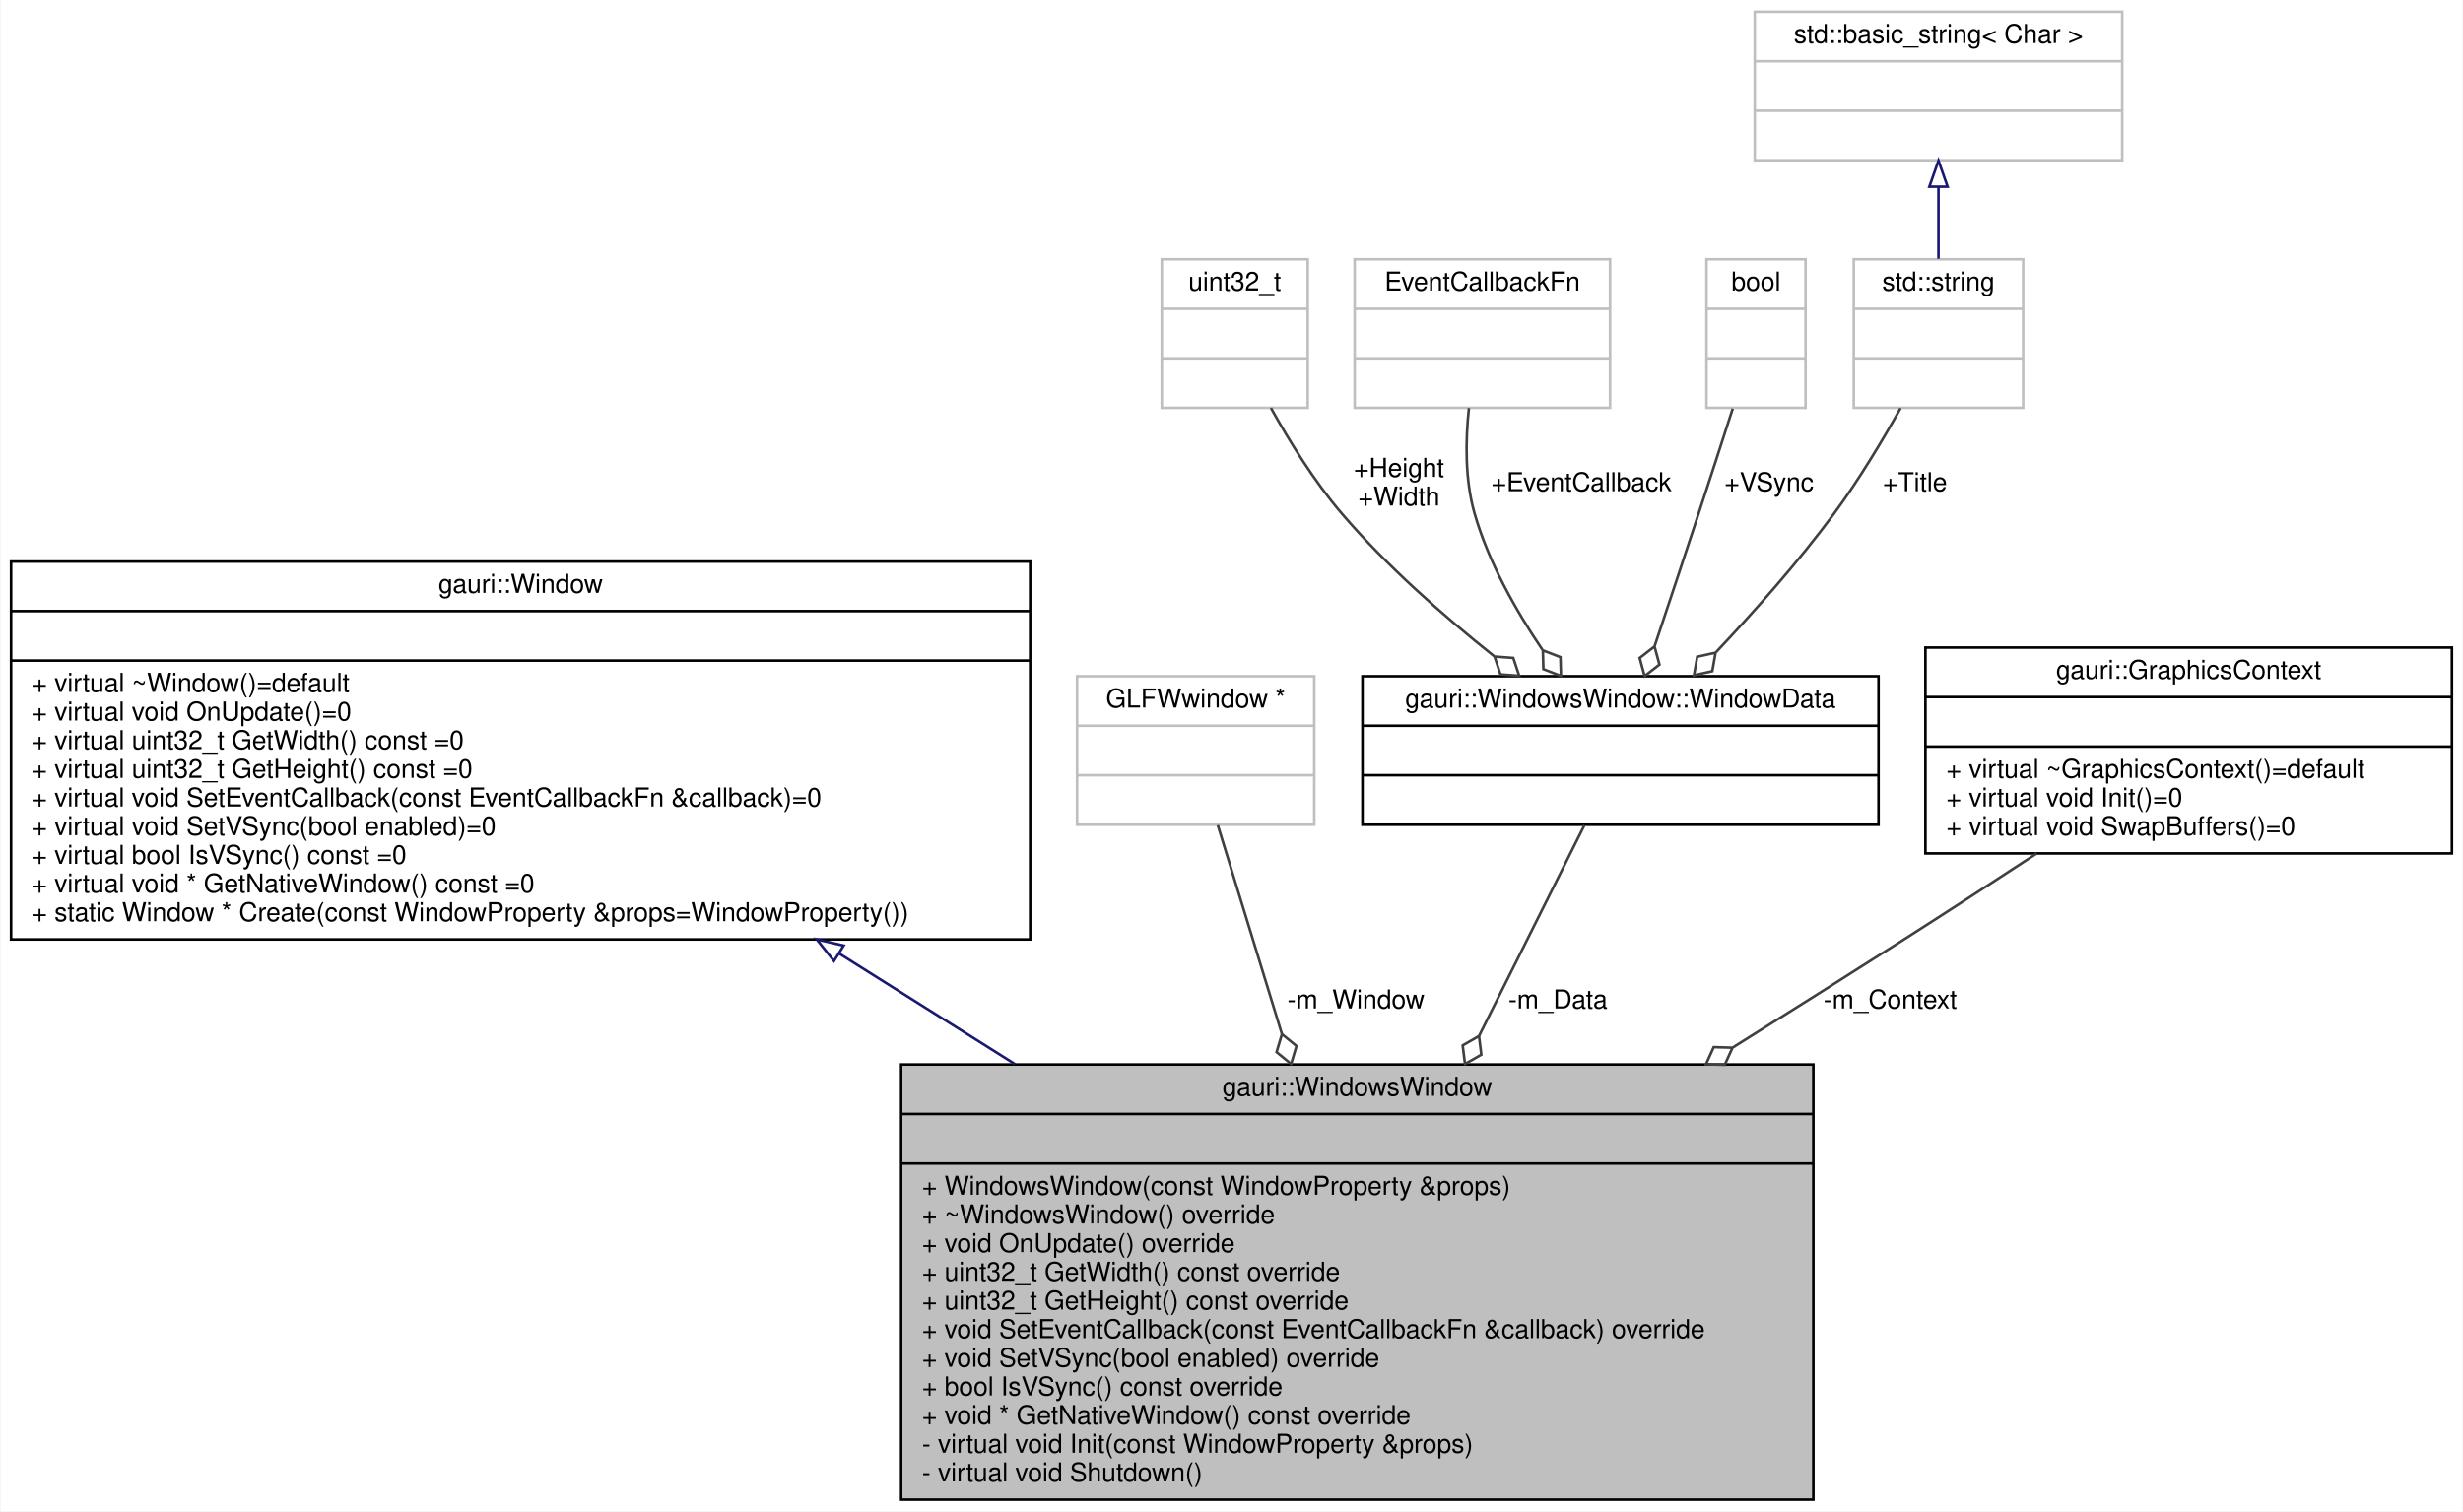
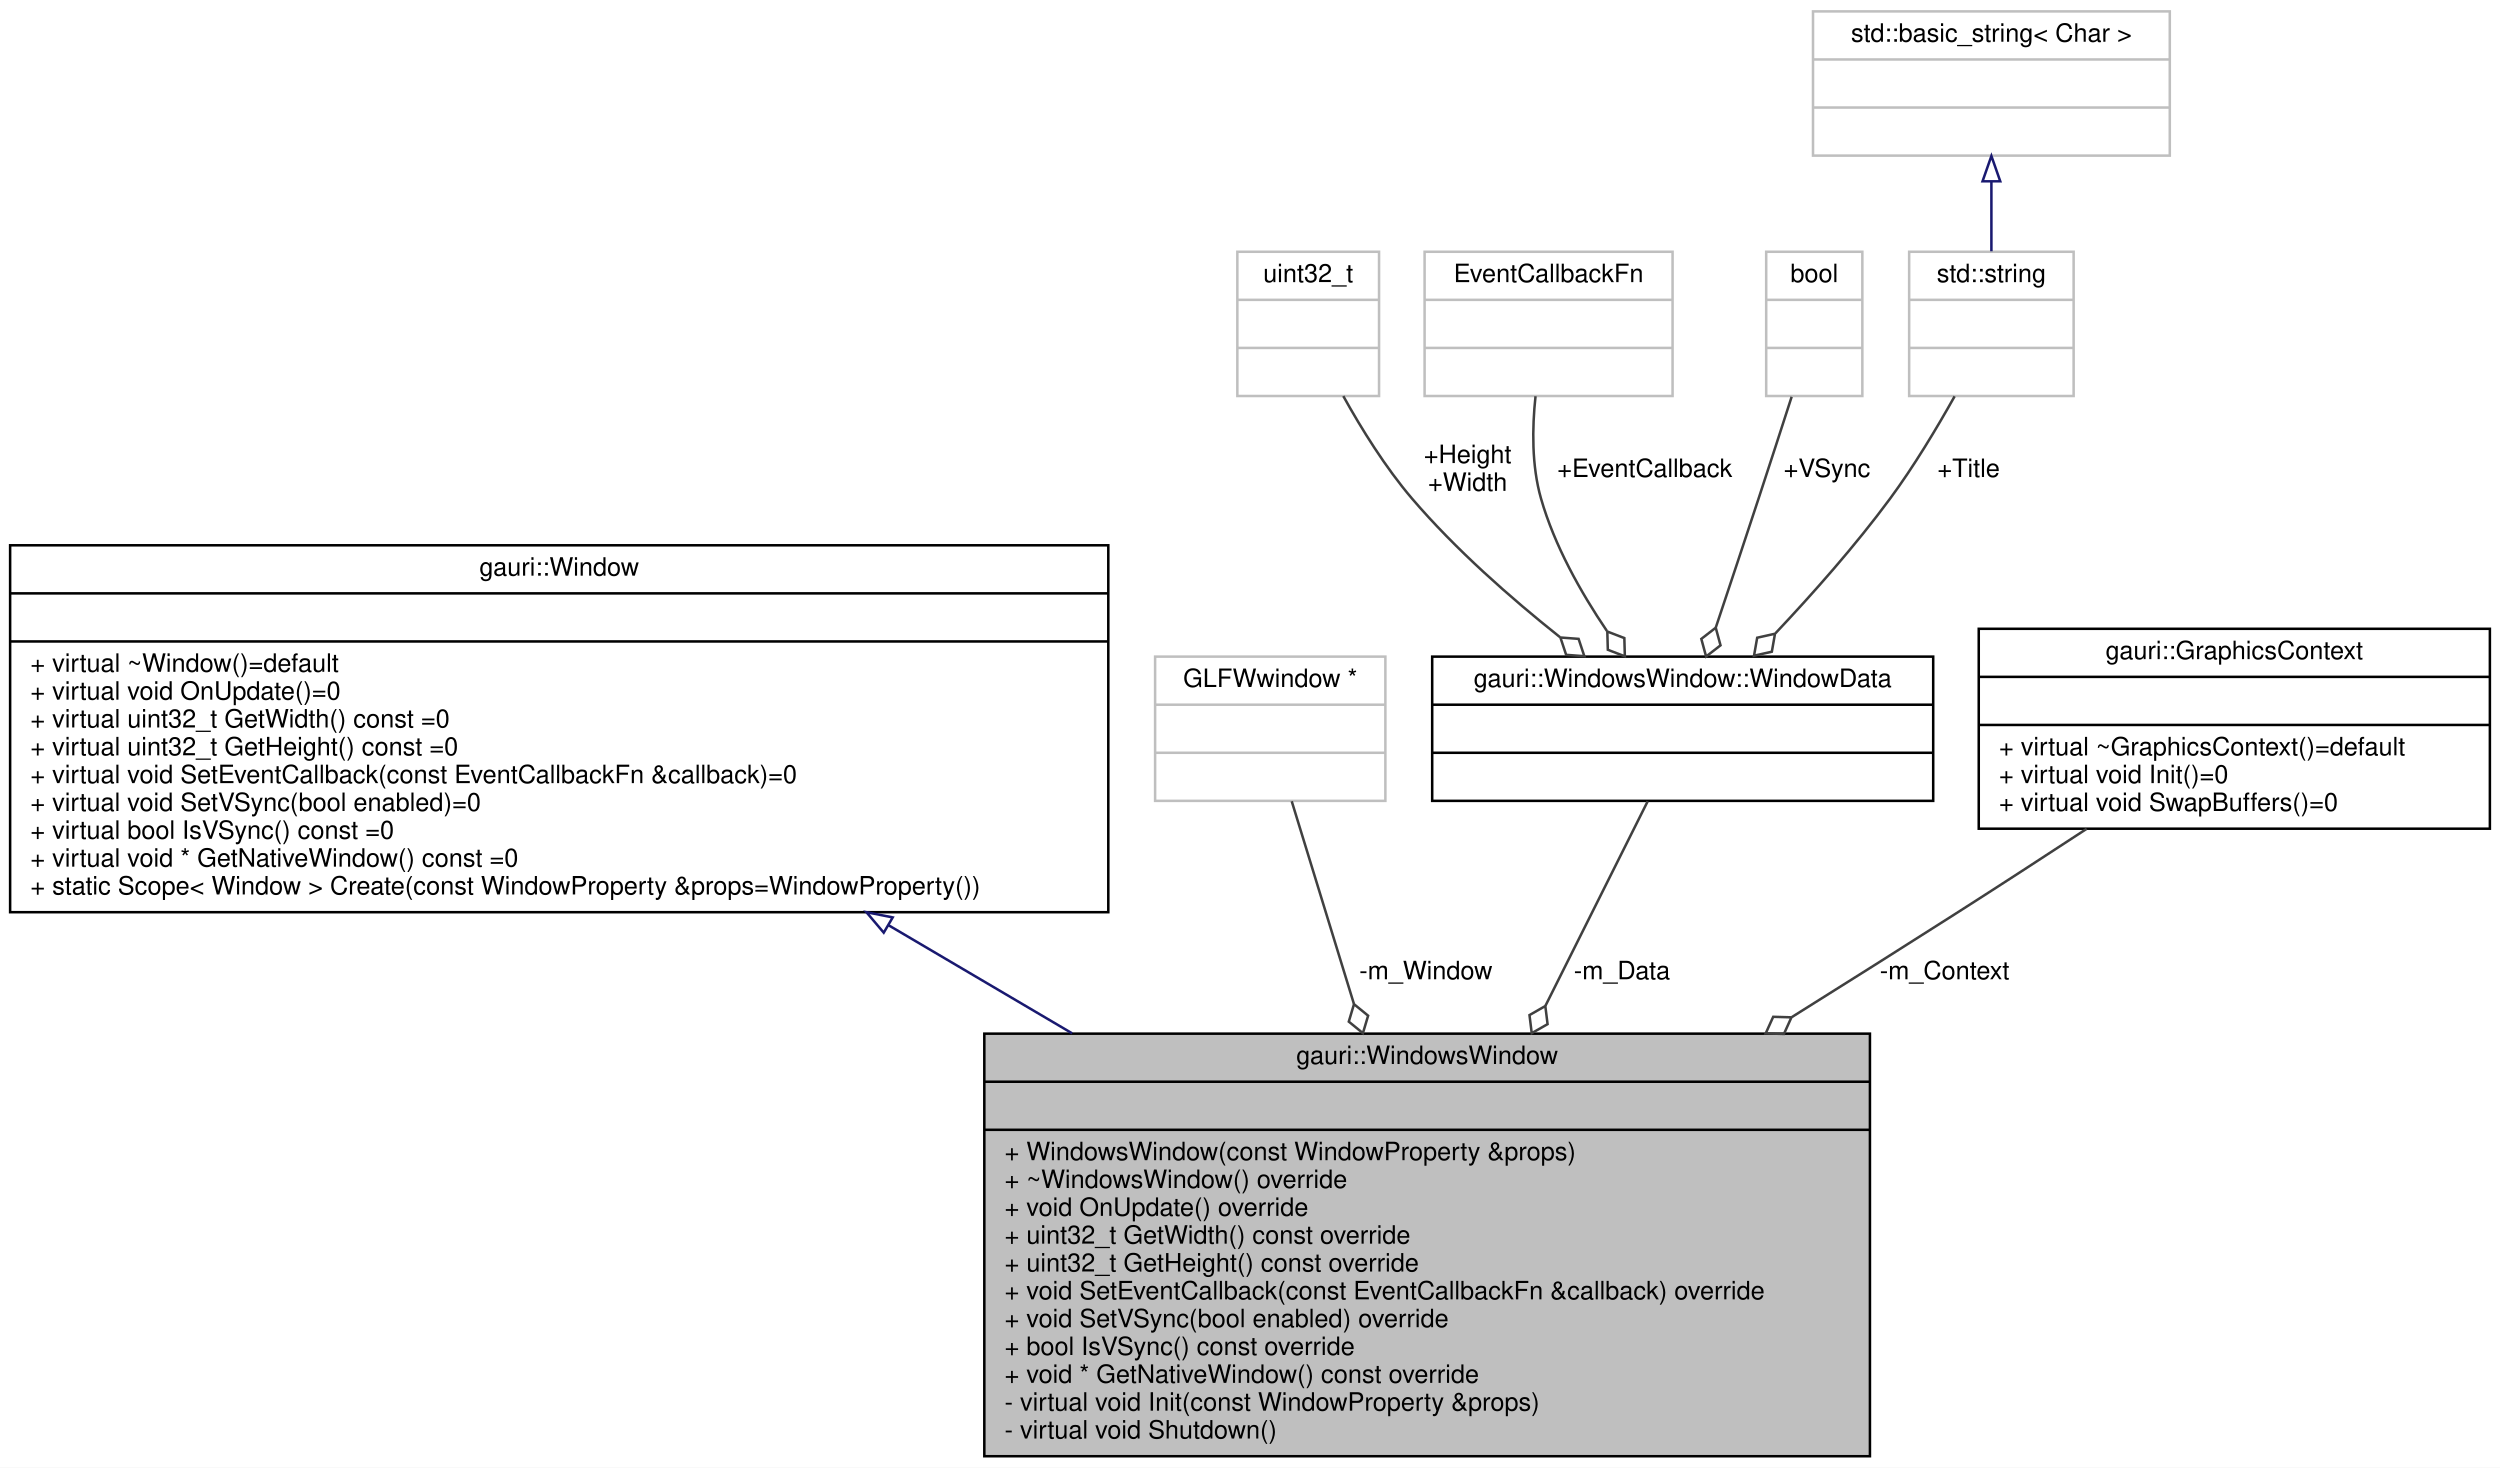
- <svg xmlns="http://www.w3.org/2000/svg" xmlns:xlink="http://www.w3.org/1999/xlink" width="945pt" height="580pt" viewBox="0.00 0.00 944.50 580.00">
+ <svg xmlns="http://www.w3.org/2000/svg" xmlns:xlink="http://www.w3.org/1999/xlink" width="988pt" height="580pt" viewBox="0.00 0.00 988.00 580.00">
  <g id="graph0" class="graph" transform="scale(1 1) rotate(0) translate(4 576)">
-     <polygon fill="white" stroke="transparent" points="-4,4 -4,-576 940.5,-576 940.5,4 -4,4" />
+     <polygon fill="white" stroke="transparent" points="-4,4 -4,-576 984,-576 984,4 -4,4" />
    <g id="node1" class="node">
      <g id="a_node1">
        <a xlink:title=" ">
-           <polygon fill="#bfbfbf" stroke="black" points="341.5,-0.5 341.5,-167.5 691.5,-167.5 691.5,-0.5 341.5,-0.5" />
-           <text text-anchor="middle" x="516.5" y="-155.5" font-family="Helvetica,sans-Serif" font-size="10.00">gauri::WindowsWindow</text>
-           <polyline fill="none" stroke="black" points="341.5,-148.5 691.5,-148.5 " />
-           <text text-anchor="middle" x="516.5" y="-136.5" font-family="Helvetica,sans-Serif" font-size="10.00"> </text>
-           <polyline fill="none" stroke="black" points="341.5,-129.5 691.5,-129.5 " />
-           <text text-anchor="start" x="349.5" y="-117.5" font-family="Helvetica,sans-Serif" font-size="10.00">+ WindowsWindow(const WindowProperty &amp;props)</text>
-           <text text-anchor="start" x="349.5" y="-106.5" font-family="Helvetica,sans-Serif" font-size="10.00">+ ~WindowsWindow() override</text>
-           <text text-anchor="start" x="349.5" y="-95.5" font-family="Helvetica,sans-Serif" font-size="10.00">+ void OnUpdate() override</text>
-           <text text-anchor="start" x="349.5" y="-84.5" font-family="Helvetica,sans-Serif" font-size="10.00">+ uint32_t GetWidth() const override</text>
-           <text text-anchor="start" x="349.5" y="-73.5" font-family="Helvetica,sans-Serif" font-size="10.00">+ uint32_t GetHeight() const override</text>
-           <text text-anchor="start" x="349.5" y="-62.5" font-family="Helvetica,sans-Serif" font-size="10.00">+ void SetEventCallback(const EventCallbackFn &amp;callback) override</text>
-           <text text-anchor="start" x="349.5" y="-51.5" font-family="Helvetica,sans-Serif" font-size="10.00">+ void SetVSync(bool enabled) override</text>
-           <text text-anchor="start" x="349.5" y="-40.5" font-family="Helvetica,sans-Serif" font-size="10.00">+ bool IsVSync() const override</text>
-           <text text-anchor="start" x="349.5" y="-29.5" font-family="Helvetica,sans-Serif" font-size="10.00">+ void * GetNativeWindow() const override</text>
-           <text text-anchor="start" x="349.5" y="-18.5" font-family="Helvetica,sans-Serif" font-size="10.00">- virtual void Init(const WindowProperty &amp;props)</text>
-           <text text-anchor="start" x="349.5" y="-7.5" font-family="Helvetica,sans-Serif" font-size="10.00">- virtual void Shutdown()</text>
+           <polygon fill="#bfbfbf" stroke="black" points="385,-0.5 385,-167.5 735,-167.5 735,-0.5 385,-0.5" />
+           <text text-anchor="middle" x="560" y="-155.5" font-family="Helvetica,sans-Serif" font-size="10.00">gauri::WindowsWindow</text>
+           <polyline fill="none" stroke="black" points="385,-148.5 735,-148.5 " />
+           <text text-anchor="middle" x="560" y="-136.5" font-family="Helvetica,sans-Serif" font-size="10.00"> </text>
+           <polyline fill="none" stroke="black" points="385,-129.5 735,-129.5 " />
+           <text text-anchor="start" x="393" y="-117.5" font-family="Helvetica,sans-Serif" font-size="10.00">+ WindowsWindow(const WindowProperty &amp;props)</text>
+           <text text-anchor="start" x="393" y="-106.5" font-family="Helvetica,sans-Serif" font-size="10.00">+ ~WindowsWindow() override</text>
+           <text text-anchor="start" x="393" y="-95.5" font-family="Helvetica,sans-Serif" font-size="10.00">+ void OnUpdate() override</text>
+           <text text-anchor="start" x="393" y="-84.5" font-family="Helvetica,sans-Serif" font-size="10.00">+ uint32_t GetWidth() const override</text>
+           <text text-anchor="start" x="393" y="-73.5" font-family="Helvetica,sans-Serif" font-size="10.00">+ uint32_t GetHeight() const override</text>
+           <text text-anchor="start" x="393" y="-62.5" font-family="Helvetica,sans-Serif" font-size="10.00">+ void SetEventCallback(const EventCallbackFn &amp;callback) override</text>
+           <text text-anchor="start" x="393" y="-51.5" font-family="Helvetica,sans-Serif" font-size="10.00">+ void SetVSync(bool enabled) override</text>
+           <text text-anchor="start" x="393" y="-40.5" font-family="Helvetica,sans-Serif" font-size="10.00">+ bool IsVSync() const override</text>
+           <text text-anchor="start" x="393" y="-29.5" font-family="Helvetica,sans-Serif" font-size="10.00">+ void * GetNativeWindow() const override</text>
+           <text text-anchor="start" x="393" y="-18.5" font-family="Helvetica,sans-Serif" font-size="10.00">- virtual void Init(const WindowProperty &amp;props)</text>
+           <text text-anchor="start" x="393" y="-7.5" font-family="Helvetica,sans-Serif" font-size="10.00">- virtual void Shutdown()</text>
        </a>
      </g>
    </g>
    <g id="node2" class="node">
      <g id="a_node2">
        <a xlink:href="classgauri_1_1Window.html" target="_top" xlink:title=" ">
-           <polygon fill="white" stroke="black" points="0,-215.5 0,-360.5 391,-360.5 391,-215.5 0,-215.5" />
-           <text text-anchor="middle" x="195.5" y="-348.5" font-family="Helvetica,sans-Serif" font-size="10.00">gauri::Window</text>
-           <polyline fill="none" stroke="black" points="0,-341.5 391,-341.5 " />
-           <text text-anchor="middle" x="195.5" y="-329.5" font-family="Helvetica,sans-Serif" font-size="10.00"> </text>
-           <polyline fill="none" stroke="black" points="0,-322.5 391,-322.5 " />
+           <polygon fill="white" stroke="black" points="0,-215.5 0,-360.5 434,-360.5 434,-215.5 0,-215.5" />
+           <text text-anchor="middle" x="217" y="-348.5" font-family="Helvetica,sans-Serif" font-size="10.00">gauri::Window</text>
+           <polyline fill="none" stroke="black" points="0,-341.5 434,-341.5 " />
+           <text text-anchor="middle" x="217" y="-329.5" font-family="Helvetica,sans-Serif" font-size="10.00"> </text>
+           <polyline fill="none" stroke="black" points="0,-322.5 434,-322.5 " />
          <text text-anchor="start" x="8" y="-310.5" font-family="Helvetica,sans-Serif" font-size="10.00">+ virtual ~Window()=default</text>
          <text text-anchor="start" x="8" y="-299.5" font-family="Helvetica,sans-Serif" font-size="10.00">+ virtual void OnUpdate()=0</text>
          <text text-anchor="start" x="8" y="-288.5" font-family="Helvetica,sans-Serif" font-size="10.00">+ virtual uint32_t GetWidth() const =0</text>
          <text text-anchor="start" x="8" y="-277.5" font-family="Helvetica,sans-Serif" font-size="10.00">+ virtual uint32_t GetHeight() const =0</text>
          <text text-anchor="start" x="8" y="-266.5" font-family="Helvetica,sans-Serif" font-size="10.00">+ virtual void SetEventCallback(const EventCallbackFn &amp;callback)=0</text>
          <text text-anchor="start" x="8" y="-255.5" font-family="Helvetica,sans-Serif" font-size="10.00">+ virtual void SetVSync(bool enabled)=0</text>
          <text text-anchor="start" x="8" y="-244.5" font-family="Helvetica,sans-Serif" font-size="10.00">+ virtual bool IsVSync() const =0</text>
          <text text-anchor="start" x="8" y="-233.5" font-family="Helvetica,sans-Serif" font-size="10.00">+ virtual void * GetNativeWindow() const =0</text>
-           <text text-anchor="start" x="8" y="-222.5" font-family="Helvetica,sans-Serif" font-size="10.00">+ static Window * Create(const WindowProperty &amp;props=WindowProperty())</text>
+           <text text-anchor="start" x="8" y="-222.5" font-family="Helvetica,sans-Serif" font-size="10.00">+ static Scope&lt; Window &gt; Create(const WindowProperty &amp;props=WindowProperty())</text>
        </a>
      </g>
    </g>
    <g id="edge1" class="edge">
-       <path fill="none" stroke="midnightblue" d="M317.84,-210.01C339.88,-196.15 362.93,-181.64 385.21,-167.62" />
-       <polygon fill="none" stroke="midnightblue" points="315.72,-207.21 309.12,-215.5 319.45,-213.13 315.72,-207.21" />
+       <path fill="none" stroke="midnightblue" d="M347.1,-210.38C370.84,-196.4 395.7,-181.76 419.71,-167.62" />
+       <polygon fill="none" stroke="midnightblue" points="345.25,-207.41 338.41,-215.5 348.8,-213.44 345.25,-207.41" />
    </g>
    <g id="node3" class="node">
      <g id="a_node3">
        <a xlink:title=" ">
-           <polygon fill="white" stroke="#bfbfbf" points="409,-259.5 409,-316.5 500,-316.5 500,-259.5 409,-259.5" />
-           <text text-anchor="middle" x="454.5" y="-304.5" font-family="Helvetica,sans-Serif" font-size="10.00">GLFWwindow *</text>
-           <polyline fill="none" stroke="#bfbfbf" points="409,-297.5 500,-297.5 " />
-           <text text-anchor="middle" x="454.5" y="-285.5" font-family="Helvetica,sans-Serif" font-size="10.00"> </text>
-           <polyline fill="none" stroke="#bfbfbf" points="409,-278.5 500,-278.5 " />
-           <text text-anchor="middle" x="454.5" y="-266.5" font-family="Helvetica,sans-Serif" font-size="10.00"> </text>
+           <polygon fill="white" stroke="#bfbfbf" points="452.5,-259.5 452.5,-316.5 543.5,-316.5 543.5,-259.5 452.5,-259.5" />
+           <text text-anchor="middle" x="498" y="-304.5" font-family="Helvetica,sans-Serif" font-size="10.00">GLFWwindow *</text>
+           <polyline fill="none" stroke="#bfbfbf" points="452.5,-297.5 543.5,-297.5 " />
+           <text text-anchor="middle" x="498" y="-285.5" font-family="Helvetica,sans-Serif" font-size="10.00"> </text>
+           <polyline fill="none" stroke="#bfbfbf" points="452.5,-278.5 543.5,-278.5 " />
+           <text text-anchor="middle" x="498" y="-266.5" font-family="Helvetica,sans-Serif" font-size="10.00"> </text>
        </a>
      </g>
    </g>
    <g id="edge2" class="edge">
-       <path fill="none" stroke="#404040" d="M462.99,-259.34C469.4,-238.45 478.6,-208.47 487.57,-179.26" />
-       <polygon fill="none" stroke="#404040" points="487.6,-179.16 485.54,-172.25 491.12,-167.69 493.18,-174.6 487.6,-179.16" />
-       <text text-anchor="middle" x="516" y="-189" font-family="Helvetica,sans-Serif" font-size="10.00"> -m_Window</text>
+       <path fill="none" stroke="#404040" d="M506.49,-259.34C512.9,-238.45 522.1,-208.47 531.07,-179.26" />
+       <polygon fill="none" stroke="#404040" points="531.1,-179.16 529.04,-172.25 534.62,-167.69 536.68,-174.6 531.1,-179.16" />
+       <text text-anchor="middle" x="559.5" y="-189" font-family="Helvetica,sans-Serif" font-size="10.00"> -m_Window</text>
    </g>
    <g id="node4" class="node">
      <g id="a_node4">
        <a xlink:href="classgauri_1_1WindowsWindow.html#structgauri_1_1WindowsWindow_1_1WindowData" target="_top" xlink:title=" ">
-           <polygon fill="white" stroke="black" points="518.5,-259.5 518.5,-316.5 716.5,-316.5 716.5,-259.5 518.5,-259.5" />
-           <text text-anchor="middle" x="617.5" y="-304.5" font-family="Helvetica,sans-Serif" font-size="10.00">gauri::WindowsWindow::WindowData</text>
-           <polyline fill="none" stroke="black" points="518.5,-297.5 716.5,-297.5 " />
-           <text text-anchor="middle" x="617.5" y="-285.5" font-family="Helvetica,sans-Serif" font-size="10.00"> </text>
-           <polyline fill="none" stroke="black" points="518.5,-278.5 716.5,-278.5 " />
-           <text text-anchor="middle" x="617.5" y="-266.5" font-family="Helvetica,sans-Serif" font-size="10.00"> </text>
+           <polygon fill="white" stroke="black" points="562,-259.5 562,-316.5 760,-316.5 760,-259.5 562,-259.5" />
+           <text text-anchor="middle" x="661" y="-304.5" font-family="Helvetica,sans-Serif" font-size="10.00">gauri::WindowsWindow::WindowData</text>
+           <polyline fill="none" stroke="black" points="562,-297.5 760,-297.5 " />
+           <text text-anchor="middle" x="661" y="-285.5" font-family="Helvetica,sans-Serif" font-size="10.00"> </text>
+           <polyline fill="none" stroke="black" points="562,-278.5 760,-278.5 " />
+           <text text-anchor="middle" x="661" y="-266.5" font-family="Helvetica,sans-Serif" font-size="10.00"> </text>
        </a>
      </g>
    </g>
    <g id="edge3" class="edge">
-       <path fill="none" stroke="#404040" d="M603.67,-259.34C593.13,-238.26 577.97,-207.94 563.24,-178.48" />
-       <polygon fill="none" stroke="#404040" points="563.21,-178.42 556.95,-174.84 557.84,-167.69 564.1,-171.26 563.21,-178.42" />
-       <text text-anchor="middle" x="593.5" y="-189" font-family="Helvetica,sans-Serif" font-size="10.00"> -m_Data</text>
+       <path fill="none" stroke="#404040" d="M647.17,-259.34C636.63,-238.26 621.47,-207.94 606.74,-178.48" />
+       <polygon fill="none" stroke="#404040" points="606.71,-178.42 600.45,-174.84 601.34,-167.69 607.6,-171.26 606.71,-178.42" />
+       <text text-anchor="middle" x="637" y="-189" font-family="Helvetica,sans-Serif" font-size="10.00"> -m_Data</text>
    </g>
    <g id="node5" class="node">
      <g id="a_node5">
        <a xlink:title=" ">
-           <polygon fill="white" stroke="#bfbfbf" points="441.5,-419.5 441.5,-476.5 497.5,-476.5 497.5,-419.5 441.5,-419.5" />
-           <text text-anchor="middle" x="469.5" y="-464.5" font-family="Helvetica,sans-Serif" font-size="10.00">uint32_t</text>
-           <polyline fill="none" stroke="#bfbfbf" points="441.5,-457.5 497.5,-457.5 " />
-           <text text-anchor="middle" x="469.5" y="-445.5" font-family="Helvetica,sans-Serif" font-size="10.00"> </text>
-           <polyline fill="none" stroke="#bfbfbf" points="441.5,-438.5 497.5,-438.5 " />
-           <text text-anchor="middle" x="469.5" y="-426.5" font-family="Helvetica,sans-Serif" font-size="10.00"> </text>
+           <polygon fill="white" stroke="#bfbfbf" points="485,-419.5 485,-476.5 541,-476.5 541,-419.5 485,-419.5" />
+           <text text-anchor="middle" x="513" y="-464.5" font-family="Helvetica,sans-Serif" font-size="10.00">uint32_t</text>
+           <polyline fill="none" stroke="#bfbfbf" points="485,-457.5 541,-457.5 " />
+           <text text-anchor="middle" x="513" y="-445.5" font-family="Helvetica,sans-Serif" font-size="10.00"> </text>
+           <polyline fill="none" stroke="#bfbfbf" points="485,-438.5 541,-438.5 " />
+           <text text-anchor="middle" x="513" y="-426.5" font-family="Helvetica,sans-Serif" font-size="10.00"> </text>
        </a>
      </g>
    </g>
    <g id="edge4" class="edge">
-       <path fill="none" stroke="#404040" d="M483.37,-419.47C490.56,-406.52 500.02,-391.26 510.5,-379 527.63,-358.95 549.49,-339.71 568.99,-324.2" />
-       <polygon fill="none" stroke="#404040" points="569.17,-324.06 571.44,-317.21 578.63,-316.67 576.36,-323.52 569.17,-324.06" />
-       <text text-anchor="middle" x="532.5" y="-393" font-family="Helvetica,sans-Serif" font-size="10.00"> +Height</text>
-       <text text-anchor="middle" x="532.5" y="-382" font-family="Helvetica,sans-Serif" font-size="10.00">+Width</text>
+       <path fill="none" stroke="#404040" d="M526.87,-419.47C534.06,-406.52 543.52,-391.26 554,-379 571.13,-358.95 592.99,-339.71 612.49,-324.2" />
+       <polygon fill="none" stroke="#404040" points="612.67,-324.06 614.94,-317.21 622.13,-316.67 619.86,-323.52 612.67,-324.06" />
+       <text text-anchor="middle" x="576" y="-393" font-family="Helvetica,sans-Serif" font-size="10.00"> +Height</text>
+       <text text-anchor="middle" x="576" y="-382" font-family="Helvetica,sans-Serif" font-size="10.00">+Width</text>
    </g>
    <g id="node6" class="node">
      <g id="a_node6">
        <a xlink:title=" ">
-           <polygon fill="white" stroke="#bfbfbf" points="515.5,-419.5 515.5,-476.5 613.5,-476.5 613.5,-419.5 515.5,-419.5" />
-           <text text-anchor="middle" x="564.5" y="-464.5" font-family="Helvetica,sans-Serif" font-size="10.00">EventCallbackFn</text>
-           <polyline fill="none" stroke="#bfbfbf" points="515.5,-457.5 613.5,-457.5 " />
-           <text text-anchor="middle" x="564.5" y="-445.5" font-family="Helvetica,sans-Serif" font-size="10.00"> </text>
-           <polyline fill="none" stroke="#bfbfbf" points="515.5,-438.5 613.5,-438.5 " />
-           <text text-anchor="middle" x="564.5" y="-426.5" font-family="Helvetica,sans-Serif" font-size="10.00"> </text>
+           <polygon fill="white" stroke="#bfbfbf" points="559,-419.5 559,-476.5 657,-476.5 657,-419.5 559,-419.5" />
+           <text text-anchor="middle" x="608" y="-464.5" font-family="Helvetica,sans-Serif" font-size="10.00">EventCallbackFn</text>
+           <polyline fill="none" stroke="#bfbfbf" points="559,-457.5 657,-457.5 " />
+           <text text-anchor="middle" x="608" y="-445.5" font-family="Helvetica,sans-Serif" font-size="10.00"> </text>
+           <polyline fill="none" stroke="#bfbfbf" points="559,-438.5 657,-438.5 " />
+           <text text-anchor="middle" x="608" y="-426.5" font-family="Helvetica,sans-Serif" font-size="10.00"> </text>
        </a>
      </g>
    </g>
    <g id="edge5" class="edge">
-       <path fill="none" stroke="#404040" d="M559.34,-419.4C557.99,-406.85 557.8,-391.95 561.5,-379 566.8,-360.45 577.15,-342.01 587.52,-326.69" />
-       <polygon fill="none" stroke="#404040" points="587.71,-326.42 587.91,-319.21 594.64,-316.62 594.44,-323.83 587.71,-326.42" />
-       <text text-anchor="middle" x="602.5" y="-387.5" font-family="Helvetica,sans-Serif" font-size="10.00"> +EventCallback</text>
+       <path fill="none" stroke="#404040" d="M602.84,-419.4C601.49,-406.85 601.3,-391.95 605,-379 610.3,-360.45 620.65,-342.01 631.02,-326.69" />
+       <polygon fill="none" stroke="#404040" points="631.21,-326.42 631.41,-319.21 638.14,-316.62 637.94,-323.83 631.21,-326.42" />
+       <text text-anchor="middle" x="646" y="-387.5" font-family="Helvetica,sans-Serif" font-size="10.00"> +EventCallback</text>
    </g>
    <g id="node7" class="node">
      <g id="a_node7">
        <a xlink:title=" ">
-           <polygon fill="white" stroke="#bfbfbf" points="650.5,-419.5 650.5,-476.5 688.5,-476.5 688.5,-419.5 650.5,-419.5" />
-           <text text-anchor="middle" x="669.5" y="-464.5" font-family="Helvetica,sans-Serif" font-size="10.00">bool</text>
-           <polyline fill="none" stroke="#bfbfbf" points="650.5,-457.5 688.5,-457.5 " />
-           <text text-anchor="middle" x="669.5" y="-445.5" font-family="Helvetica,sans-Serif" font-size="10.00"> </text>
-           <polyline fill="none" stroke="#bfbfbf" points="650.5,-438.5 688.5,-438.5 " />
-           <text text-anchor="middle" x="669.5" y="-426.5" font-family="Helvetica,sans-Serif" font-size="10.00"> </text>
+           <polygon fill="white" stroke="#bfbfbf" points="694,-419.5 694,-476.5 732,-476.5 732,-419.5 694,-419.5" />
+           <text text-anchor="middle" x="713" y="-464.5" font-family="Helvetica,sans-Serif" font-size="10.00">bool</text>
+           <polyline fill="none" stroke="#bfbfbf" points="694,-457.5 732,-457.5 " />
+           <text text-anchor="middle" x="713" y="-445.5" font-family="Helvetica,sans-Serif" font-size="10.00"> </text>
+           <polyline fill="none" stroke="#bfbfbf" points="694,-438.5 732,-438.5 " />
+           <text text-anchor="middle" x="713" y="-426.5" font-family="Helvetica,sans-Serif" font-size="10.00"> </text>
        </a>
      </g>
    </g>
    <g id="edge6" class="edge">
-       <path fill="none" stroke="#404040" d="M660.56,-419.19C656.59,-406.87 651.84,-392.2 647.5,-379 642.01,-362.29 635.88,-343.86 630.6,-328.06" />
-       <polygon fill="none" stroke="#404040" points="630.56,-327.93 624.86,-323.51 626.75,-316.55 632.45,-320.97 630.56,-327.93" />
-       <text text-anchor="middle" x="674.5" y="-387.5" font-family="Helvetica,sans-Serif" font-size="10.00"> +VSync</text>
+       <path fill="none" stroke="#404040" d="M704.06,-419.19C700.09,-406.87 695.34,-392.2 691,-379 685.51,-362.29 679.38,-343.86 674.1,-328.06" />
+       <polygon fill="none" stroke="#404040" points="674.06,-327.93 668.36,-323.51 670.25,-316.55 675.95,-320.97 674.06,-327.93" />
+       <text text-anchor="middle" x="718" y="-387.5" font-family="Helvetica,sans-Serif" font-size="10.00"> +VSync</text>
    </g>
    <g id="node8" class="node">
      <g id="a_node8">
        <a xlink:title=" ">
-           <polygon fill="white" stroke="#bfbfbf" points="707,-419.5 707,-476.5 772,-476.5 772,-419.5 707,-419.5" />
-           <text text-anchor="middle" x="739.5" y="-464.5" font-family="Helvetica,sans-Serif" font-size="10.00">std::string</text>
-           <polyline fill="none" stroke="#bfbfbf" points="707,-457.5 772,-457.5 " />
-           <text text-anchor="middle" x="739.5" y="-445.5" font-family="Helvetica,sans-Serif" font-size="10.00"> </text>
-           <polyline fill="none" stroke="#bfbfbf" points="707,-438.5 772,-438.5 " />
-           <text text-anchor="middle" x="739.5" y="-426.5" font-family="Helvetica,sans-Serif" font-size="10.00"> </text>
+           <polygon fill="white" stroke="#bfbfbf" points="750.5,-419.5 750.5,-476.5 815.5,-476.5 815.5,-419.5 750.5,-419.5" />
+           <text text-anchor="middle" x="783" y="-464.5" font-family="Helvetica,sans-Serif" font-size="10.00">std::string</text>
+           <polyline fill="none" stroke="#bfbfbf" points="750.5,-457.5 815.5,-457.5 " />
+           <text text-anchor="middle" x="783" y="-445.5" font-family="Helvetica,sans-Serif" font-size="10.00"> </text>
+           <polyline fill="none" stroke="#bfbfbf" points="750.5,-438.5 815.5,-438.5 " />
+           <text text-anchor="middle" x="783" y="-426.5" font-family="Helvetica,sans-Serif" font-size="10.00"> </text>
        </a>
      </g>
    </g>
    <g id="edge7" class="edge">
-       <path fill="none" stroke="#404040" d="M724.97,-419.38C717.87,-406.69 708.85,-391.68 699.5,-379 685.87,-360.51 669.03,-341.5 654.17,-325.74" />
-       <polygon fill="none" stroke="#404040" points="653.98,-325.55 646.94,-323.97 645.69,-316.87 652.73,-318.44 653.98,-325.55" />
-       <text text-anchor="middle" x="730.5" y="-387.5" font-family="Helvetica,sans-Serif" font-size="10.00"> +Title</text>
+       <path fill="none" stroke="#404040" d="M768.47,-419.38C761.37,-406.69 752.35,-391.68 743,-379 729.37,-360.51 712.53,-341.5 697.67,-325.74" />
+       <polygon fill="none" stroke="#404040" points="697.48,-325.55 690.44,-323.97 689.19,-316.87 696.23,-318.44 697.48,-325.55" />
+       <text text-anchor="middle" x="774" y="-387.5" font-family="Helvetica,sans-Serif" font-size="10.00"> +Title</text>
    </g>
    <g id="node9" class="node">
      <g id="a_node9">
        <a xlink:title=" ">
-           <polygon fill="white" stroke="#bfbfbf" points="669,-514.5 669,-571.5 810,-571.5 810,-514.5 669,-514.5" />
-           <text text-anchor="middle" x="739.5" y="-559.5" font-family="Helvetica,sans-Serif" font-size="10.00">std::basic_string&lt; Char &gt;</text>
-           <polyline fill="none" stroke="#bfbfbf" points="669,-552.5 810,-552.5 " />
-           <text text-anchor="middle" x="739.5" y="-540.5" font-family="Helvetica,sans-Serif" font-size="10.00"> </text>
-           <polyline fill="none" stroke="#bfbfbf" points="669,-533.5 810,-533.5 " />
-           <text text-anchor="middle" x="739.5" y="-521.5" font-family="Helvetica,sans-Serif" font-size="10.00"> </text>
+           <polygon fill="white" stroke="#bfbfbf" points="712.5,-514.5 712.5,-571.5 853.5,-571.5 853.5,-514.5 712.5,-514.5" />
+           <text text-anchor="middle" x="783" y="-559.5" font-family="Helvetica,sans-Serif" font-size="10.00">std::basic_string&lt; Char &gt;</text>
+           <polyline fill="none" stroke="#bfbfbf" points="712.5,-552.5 853.5,-552.5 " />
+           <text text-anchor="middle" x="783" y="-540.5" font-family="Helvetica,sans-Serif" font-size="10.00"> </text>
+           <polyline fill="none" stroke="#bfbfbf" points="712.5,-533.5 853.5,-533.5 " />
+           <text text-anchor="middle" x="783" y="-521.5" font-family="Helvetica,sans-Serif" font-size="10.00"> </text>
        </a>
      </g>
    </g>
    <g id="edge8" class="edge">
-       <path fill="none" stroke="midnightblue" d="M739.5,-504.24C739.5,-495.03 739.5,-485.35 739.5,-476.71" />
-       <polygon fill="none" stroke="midnightblue" points="736,-504.35 739.5,-514.35 743,-504.35 736,-504.35" />
+       <path fill="none" stroke="midnightblue" d="M783,-504.24C783,-495.03 783,-485.35 783,-476.71" />
+       <polygon fill="none" stroke="midnightblue" points="779.5,-504.35 783,-514.35 786.5,-504.35 779.5,-504.35" />
    </g>
    <g id="node10" class="node">
      <g id="a_node10">
        <a xlink:href="classgauri_1_1GraphicsContext.html" target="_top" xlink:title=" ">
-           <polygon fill="white" stroke="black" points="734.5,-248.5 734.5,-327.5 936.5,-327.5 936.5,-248.5 734.5,-248.5" />
-           <text text-anchor="middle" x="835.5" y="-315.5" font-family="Helvetica,sans-Serif" font-size="10.00">gauri::GraphicsContext</text>
-           <polyline fill="none" stroke="black" points="734.5,-308.5 936.5,-308.5 " />
-           <text text-anchor="middle" x="835.5" y="-296.5" font-family="Helvetica,sans-Serif" font-size="10.00"> </text>
-           <polyline fill="none" stroke="black" points="734.5,-289.5 936.5,-289.5 " />
-           <text text-anchor="start" x="742.5" y="-277.5" font-family="Helvetica,sans-Serif" font-size="10.00">+ virtual ~GraphicsContext()=default</text>
-           <text text-anchor="start" x="742.5" y="-266.5" font-family="Helvetica,sans-Serif" font-size="10.00">+ virtual void Init()=0</text>
-           <text text-anchor="start" x="742.5" y="-255.5" font-family="Helvetica,sans-Serif" font-size="10.00">+ virtual void SwapBuffers()=0</text>
+           <polygon fill="white" stroke="black" points="778,-248.5 778,-327.5 980,-327.5 980,-248.5 778,-248.5" />
+           <text text-anchor="middle" x="879" y="-315.5" font-family="Helvetica,sans-Serif" font-size="10.00">gauri::GraphicsContext</text>
+           <polyline fill="none" stroke="black" points="778,-308.5 980,-308.5 " />
+           <text text-anchor="middle" x="879" y="-296.5" font-family="Helvetica,sans-Serif" font-size="10.00"> </text>
+           <polyline fill="none" stroke="black" points="778,-289.5 980,-289.5 " />
+           <text text-anchor="start" x="786" y="-277.5" font-family="Helvetica,sans-Serif" font-size="10.00">+ virtual ~GraphicsContext()=default</text>
+           <text text-anchor="start" x="786" y="-266.5" font-family="Helvetica,sans-Serif" font-size="10.00">+ virtual void Init()=0</text>
+           <text text-anchor="start" x="786" y="-255.5" font-family="Helvetica,sans-Serif" font-size="10.00">+ virtual void SwapBuffers()=0</text>
        </a>
      </g>
    </g>
    <g id="edge9" class="edge">
-       <path fill="none" stroke="#404040" d="M777.15,-248.45C760.51,-237.55 742.34,-225.74 725.5,-215 704.59,-201.65 682.41,-187.68 660.62,-174.04" />
-       <polygon fill="none" stroke="#404040" points="660.48,-173.95 653.27,-174.16 650.3,-167.59 657.51,-167.38 660.48,-173.95" />
-       <text text-anchor="middle" x="721" y="-189" font-family="Helvetica,sans-Serif" font-size="10.00"> -m_Context</text>
+       <path fill="none" stroke="#404040" d="M820.65,-248.45C804.01,-237.55 785.84,-225.74 769,-215 748.09,-201.65 725.91,-187.68 704.12,-174.04" />
+       <polygon fill="none" stroke="#404040" points="703.98,-173.95 696.77,-174.16 693.8,-167.59 701.01,-167.38 703.98,-173.95" />
+       <text text-anchor="middle" x="764.5" y="-189" font-family="Helvetica,sans-Serif" font-size="10.00"> -m_Context</text>
    </g>
  </g>
</svg>
